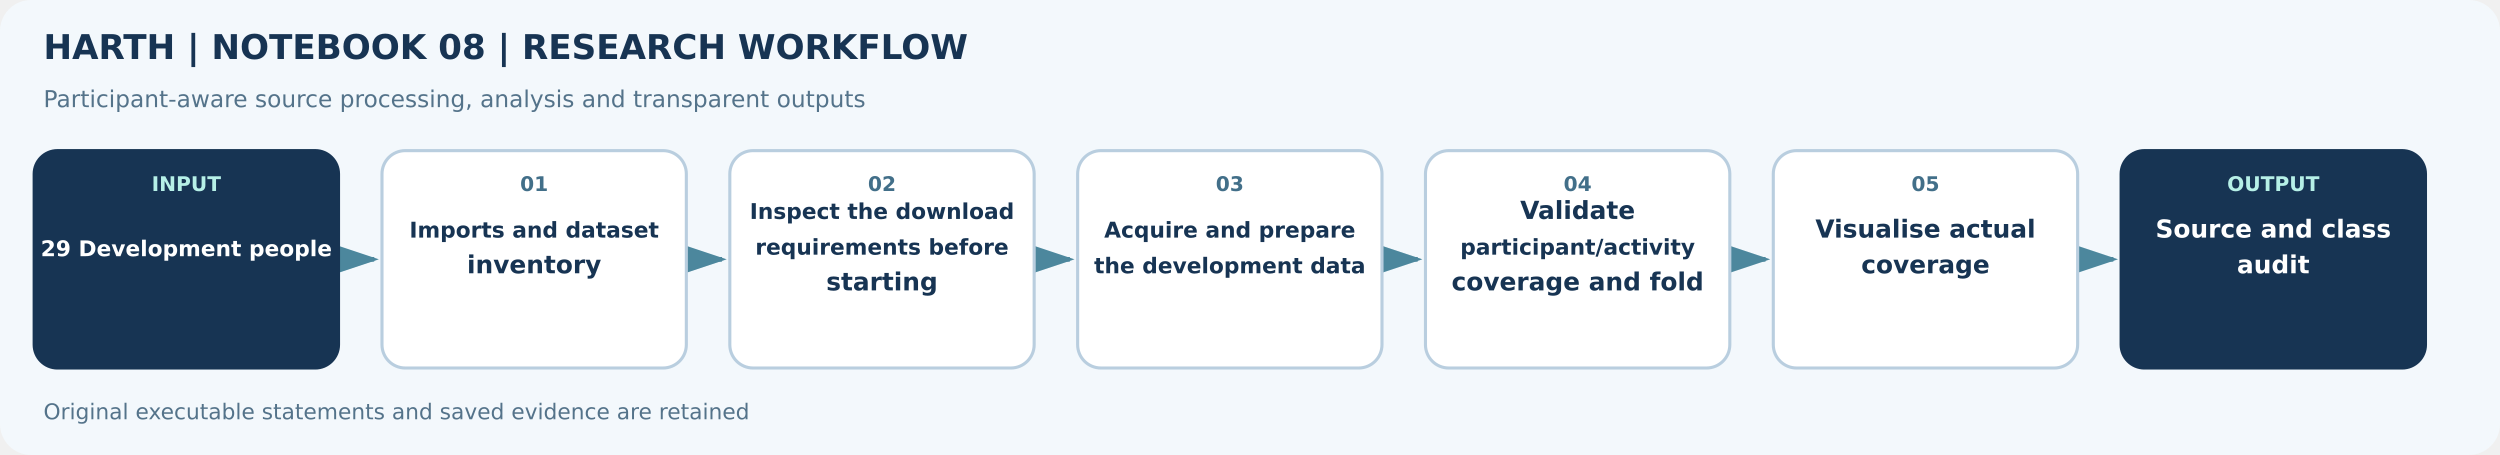
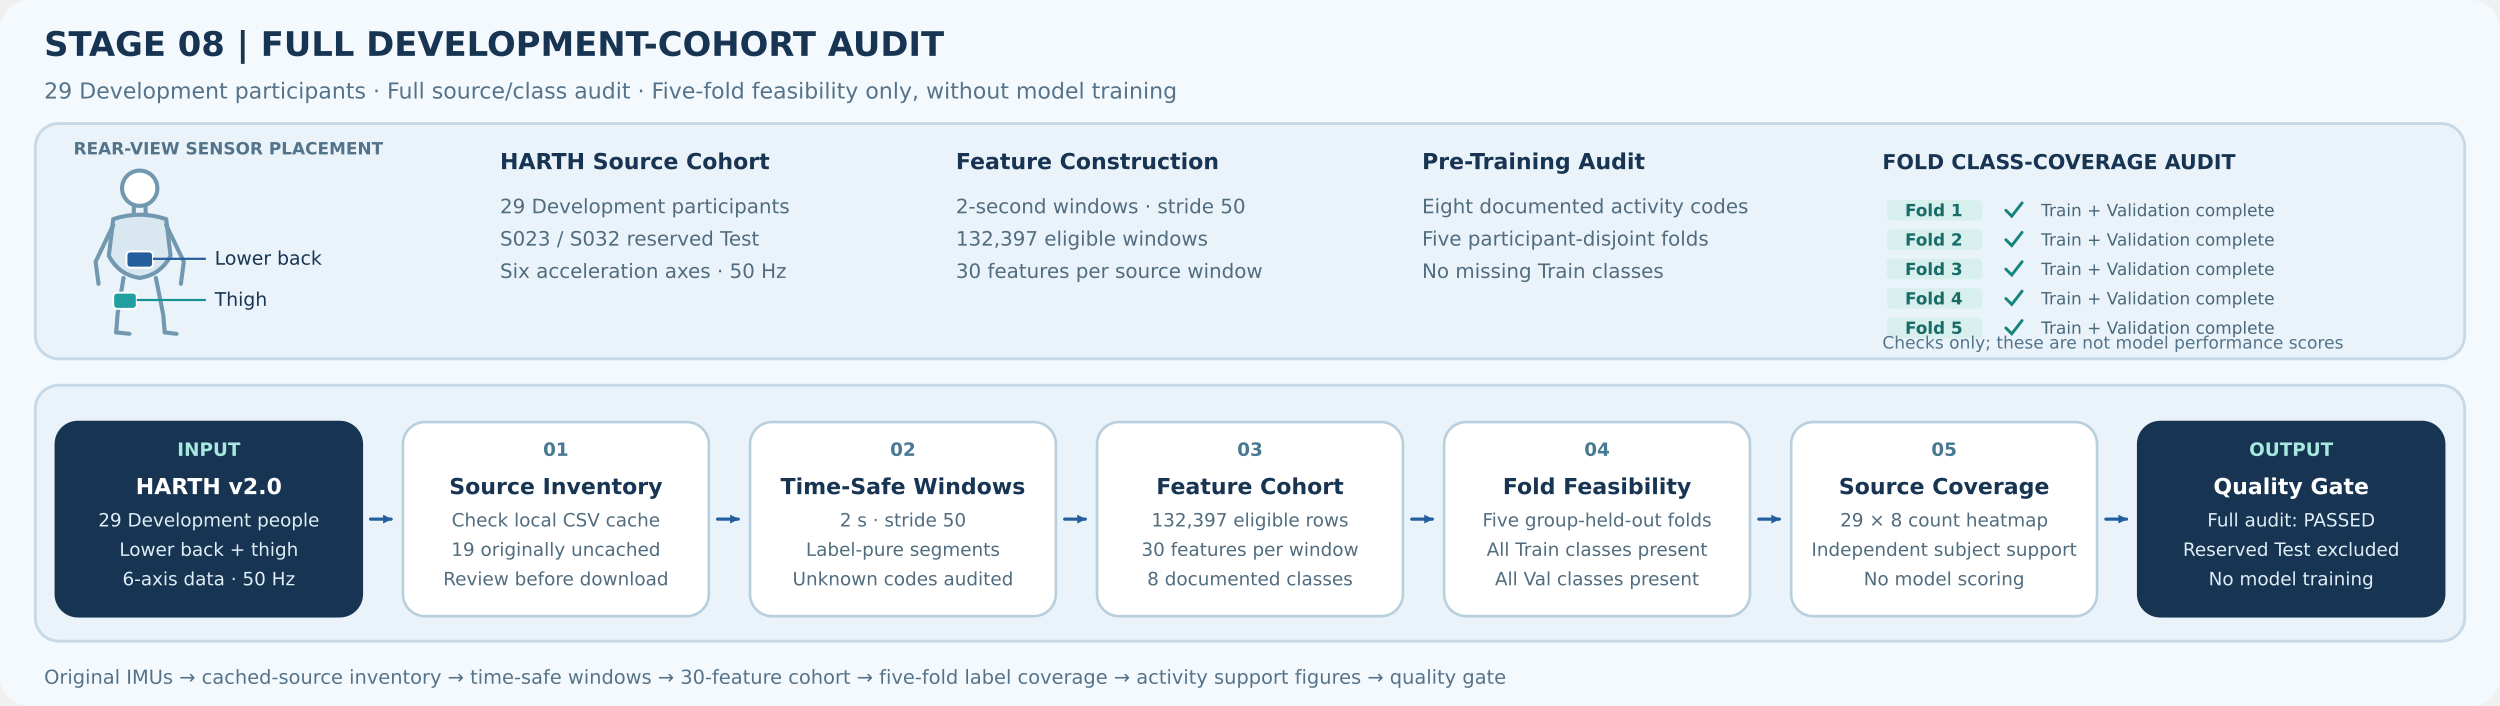
- <svg xmlns="http://www.w3.org/2000/svg" width="1610" height="293" viewBox="0 0 1610 293" role="img" aria-labelledby="title desc">
+ <svg xmlns="http://www.w3.org/2000/svg" width="1700" height="480" viewBox="0 0 1700 480" role="img" aria-labelledby="title desc">
  <defs>
-     <marker id="a" markerWidth="10" markerHeight="10" refX="8" refY="3" orient="auto">
-       <path d="M0 0 L0 6 L9 3 Z" fill="#4C879D" />
+     <marker id="small-arrow" markerUnits="userSpaceOnUse" markerWidth="6" markerHeight="6" refX="5.5" refY="3" orient="auto">
+       <path d="M0 0 L6 3 L0 6 Z" fill="#245E9D" />
    </marker>
  </defs>
-   <rect width="1610" height="293" rx="20" fill="#F3F8FC" />
-   <text x="28" y="38" font-family="DejaVu Sans, Arial, sans-serif" font-weight="700" font-size="22" fill="#173453">HARTH  |  NOTEBOOK 08  |  RESEARCH WORKFLOW</text>
-   <text x="28" y="69" font-family="DejaVu Sans, Arial, sans-serif" font-size="15" fill="#54738A">Participant-aware source processing, analysis and transparent outputs</text>
+   <rect width="1700" height="480" rx="20" fill="#F4F9FD" />
  <g font-family="DejaVu Sans, Arial, sans-serif">
-     <path d="M224 167 H241" stroke="#4C879D" stroke-width="3" marker-end="url(#a)" />
-     <path d="M448 167 H465" stroke="#4C879D" stroke-width="3" marker-end="url(#a)" />
-     <path d="M672 167 H689" stroke="#4C879D" stroke-width="3" marker-end="url(#a)" />
-     <path d="M896 167 H913" stroke="#4C879D" stroke-width="3" marker-end="url(#a)" />
-     <path d="M1120 167 H1137" stroke="#4C879D" stroke-width="3" marker-end="url(#a)" />
-     <path d="M1344 167 H1361" stroke="#4C879D" stroke-width="3" marker-end="url(#a)" />
-     <g>
-       <rect x="22" y="97" width="196" height="140" rx="15" fill="#173453" stroke="#173453" stroke-width="2" />
-       <text x="120" y="123" text-anchor="middle" font-size="13" font-weight="700" fill="#B6F0E7">INPUT</text>
-       <text x="120" y="165" text-anchor="middle" font-size="14" font-weight="600" fill="white">29 Development people</text>
+     <text x="30" y="38" font-size="23" font-weight="700" fill="#173453">STAGE 08 | FULL DEVELOPMENT-COHORT AUDIT</text>
+     <text x="30" y="67" font-size="15" fill="#54738A">29 Development participants · Full source/class audit · Five-fold feasibility only, without model training</text>
+     <rect x="24" y="84" width="1652" height="160" rx="16" fill="#EAF3FA" stroke="#C7D9E6" stroke-width="2" />
+     <rect x="24" y="262" width="1652" height="174" rx="16" fill="#EAF3FA" stroke="#C7D9E6" stroke-width="2" />
+     <g aria-label="Rear-view lower-back and thigh accelerometers">
+       <text x="50" y="105" font-size="11.5" font-weight="700" fill="#53738A">REAR-VIEW SENSOR PLACEMENT</text>
+       <g stroke="#7298B0" stroke-width="2.8" stroke-linecap="round" stroke-linejoin="round">
+         <circle cx="95" cy="128" r="12" fill="#FFFFFF" />
+         <path d="M91 140 L91 147 M99 140 L99 147" fill="none" />
+         <path d="M77 149 Q95 143 113 149 L116 174 Q109 187 95 189 Q81 187 74 174 Z" fill="#D9E7F1" />
+         <path d="M77 153 L65 178 L67 193 M113 153 L125 178 L123 193" fill="none" />
+         <path d="M84 189 L80 213 L79 226 M106 189 L111 214 L112 226" fill="none" />
+         <path d="M79 226 L88 227 M112 226 L120 227" fill="none" />
+       </g>
+       <rect x="86" y="171" width="18" height="11" rx="2.5" fill="#245E9D" stroke="#FFFFFF" stroke-width="1.3" />
+       <rect x="77" y="199" width="16" height="11" rx="2.5" fill="#22A0A0" stroke="#FFFFFF" stroke-width="1.3" />
+       <path d="M104 176 H140" stroke="#245E9D" stroke-width="1.5" />
+       <text x="146" y="180" font-size="12.8" fill="#173453">Lower back</text>
+       <path d="M93 204 H140" stroke="#15938F" stroke-width="1.5" />
+       <text x="146" y="208" font-size="12.8" fill="#173453">Thigh</text>
    </g>
    <g>
-       <rect x="246" y="97" width="196" height="140" rx="15" fill="white" stroke="#B9CEDF" stroke-width="2" />
-       <text x="344" y="123" text-anchor="middle" font-size="13" font-weight="700" fill="#426F89">01</text>
-       <text x="344" y="153" text-anchor="middle" font-size="14" font-weight="600" fill="#173453">Imports and dataset</text>
-       <text x="344" y="176" text-anchor="middle" font-size="16" font-weight="600" fill="#173453">inventory</text>
+       <text x="340" y="115" font-size="15" font-weight="700" fill="#173453">HARTH Source Cohort</text>
+       <text x="340" y="145" font-size="13.5" fill="#506C7E">29 Development participants</text>
+       <text x="340" y="167" font-size="13.5" fill="#506C7E">S023 / S032 reserved Test</text>
+       <text x="340" y="189" font-size="13.5" fill="#506C7E">Six acceleration axes · 50 Hz</text>
    </g>
    <g>
-       <rect x="470" y="97" width="196" height="140" rx="15" fill="white" stroke="#B9CEDF" stroke-width="2" />
-       <text x="568" y="123" text-anchor="middle" font-size="13" font-weight="700" fill="#426F89">02</text>
-       <text x="568" y="141" text-anchor="middle" font-size="14" font-weight="600" fill="#173453">Inspect the download</text>
-       <text x="568" y="164" text-anchor="middle" font-size="14" font-weight="600" fill="#173453">requirements before</text>
-       <text x="568" y="187" text-anchor="middle" font-size="16" font-weight="600" fill="#173453">starting</text>
+       <text x="650" y="115" font-size="15" font-weight="700" fill="#173453">Feature Construction</text>
+       <text x="650" y="145" font-size="13.5" fill="#506C7E">2-second windows · stride 50</text>
+       <text x="650" y="167" font-size="13.5" fill="#506C7E">132,397 eligible windows</text>
+       <text x="650" y="189" font-size="13.5" fill="#506C7E">30 features per source window</text>
    </g>
    <g>
-       <rect x="694" y="97" width="196" height="140" rx="15" fill="white" stroke="#B9CEDF" stroke-width="2" />
-       <text x="792" y="123" text-anchor="middle" font-size="13" font-weight="700" fill="#426F89">03</text>
-       <text x="792" y="153" text-anchor="middle" font-size="14" font-weight="600" fill="#173453">Acquire and prepare</text>
-       <text x="792" y="176" text-anchor="middle" font-size="14" font-weight="600" fill="#173453">the development data</text>
+       <text x="967" y="115" font-size="15" font-weight="700" fill="#173453">Pre-Training Audit</text>
+       <text x="967" y="145" font-size="13.5" fill="#506C7E">Eight documented activity codes</text>
+       <text x="967" y="167" font-size="13.5" fill="#506C7E">Five participant-disjoint folds</text>
+       <text x="967" y="189" font-size="13.5" fill="#506C7E">No missing Train classes</text>
    </g>
-     <g>
-       <rect x="918" y="97" width="196" height="140" rx="15" fill="white" stroke="#B9CEDF" stroke-width="2" />
-       <text x="1016" y="123" text-anchor="middle" font-size="13" font-weight="700" fill="#426F89">04</text>
-       <text x="1016" y="141" text-anchor="middle" font-size="16" font-weight="600" fill="#173453">Validate</text>
-       <text x="1016" y="164" text-anchor="middle" font-size="14" font-weight="600" fill="#173453">participant/activity</text>
-       <text x="1016" y="187" text-anchor="middle" font-size="16" font-weight="600" fill="#173453">coverage and fold</text>
+     <g aria-label="Recorded full task coverage in the five group folds">
+       <text x="1280" y="115" font-size="14" font-weight="700" fill="#173453">FOLD CLASS-COVERAGE AUDIT</text>
+       <g>
+         <rect x="1283" y="136" width="65" height="14" rx="3" fill="#D7EFED" />
+         <text x="1315" y="147" text-anchor="middle" font-size="11.4" font-weight="700" fill="#176C67">Fold 1</text>
+         <path d="M1364 143 l4 4 l7 -9" fill="none" stroke="#15847D" stroke-width="2" stroke-linecap="round" />
+         <text x="1388" y="147" font-size="11.5" fill="#486779">Train + Validation complete</text>
+       </g>
+       <g>
+         <rect x="1283" y="156" width="65" height="14" rx="3" fill="#D7EFED" />
+         <text x="1315" y="167" text-anchor="middle" font-size="11.4" font-weight="700" fill="#176C67">Fold 2</text>
+         <path d="M1364 163 l4 4 l7 -9" fill="none" stroke="#15847D" stroke-width="2" stroke-linecap="round" />
+         <text x="1388" y="167" font-size="11.5" fill="#486779">Train + Validation complete</text>
+       </g>
+       <g>
+         <rect x="1283" y="176" width="65" height="14" rx="3" fill="#D7EFED" />
+         <text x="1315" y="187" text-anchor="middle" font-size="11.4" font-weight="700" fill="#176C67">Fold 3</text>
+         <path d="M1364 183 l4 4 l7 -9" fill="none" stroke="#15847D" stroke-width="2" stroke-linecap="round" />
+         <text x="1388" y="187" font-size="11.5" fill="#486779">Train + Validation complete</text>
+       </g>
+       <g>
+         <rect x="1283" y="196" width="65" height="14" rx="3" fill="#D7EFED" />
+         <text x="1315" y="207" text-anchor="middle" font-size="11.4" font-weight="700" fill="#176C67">Fold 4</text>
+         <path d="M1364 203 l4 4 l7 -9" fill="none" stroke="#15847D" stroke-width="2" stroke-linecap="round" />
+         <text x="1388" y="207" font-size="11.5" fill="#486779">Train + Validation complete</text>
+       </g>
+       <g>
+         <rect x="1283" y="216" width="65" height="14" rx="3" fill="#D7EFED" />
+         <text x="1315" y="227" text-anchor="middle" font-size="11.4" font-weight="700" fill="#176C67">Fold 5</text>
+         <path d="M1364 223 l4 4 l7 -9" fill="none" stroke="#15847D" stroke-width="2" stroke-linecap="round" />
+         <text x="1388" y="227" font-size="11.5" fill="#486779">Train + Validation complete</text>
+       </g>
+       <text x="1280" y="237" font-size="11.6" fill="#53738A">Checks only; these are not model performance scores</text>
    </g>
-     <g>
-       <rect x="1142" y="97" width="196" height="140" rx="15" fill="white" stroke="#B9CEDF" stroke-width="2" />
-       <text x="1240" y="123" text-anchor="middle" font-size="13" font-weight="700" fill="#426F89">05</text>
-       <text x="1240" y="153" text-anchor="middle" font-size="16" font-weight="600" fill="#173453">Visualise actual</text>
-       <text x="1240" y="176" text-anchor="middle" font-size="16" font-weight="600" fill="#173453">coverage</text>
+     <g aria-label="Six short identical horizontal connectors">
+       <path d="M252 353 H266" fill="none" stroke="#245E9D" stroke-width="2.2" stroke-linecap="round" marker-end="url(#small-arrow)" />
+       <path d="M488 353 H502" fill="none" stroke="#245E9D" stroke-width="2.2" stroke-linecap="round" marker-end="url(#small-arrow)" />
+       <path d="M724 353 H738" fill="none" stroke="#245E9D" stroke-width="2.2" stroke-linecap="round" marker-end="url(#small-arrow)" />
+       <path d="M960 353 H974" fill="none" stroke="#245E9D" stroke-width="2.2" stroke-linecap="round" marker-end="url(#small-arrow)" />
+       <path d="M1196 353 H1210" fill="none" stroke="#245E9D" stroke-width="2.2" stroke-linecap="round" marker-end="url(#small-arrow)" />
+       <path d="M1432 353 H1446" fill="none" stroke="#245E9D" stroke-width="2.2" stroke-linecap="round" marker-end="url(#small-arrow)" />
    </g>
-     <g>
-       <rect x="1366" y="97" width="196" height="140" rx="15" fill="#173453" stroke="#173453" stroke-width="2" />
-       <text x="1464" y="123" text-anchor="middle" font-size="13" font-weight="700" fill="#B6F0E7">OUTPUT</text>
-       <text x="1464" y="153" text-anchor="middle" font-size="16" font-weight="600" fill="white">Source and class</text>
-       <text x="1464" y="176" text-anchor="middle" font-size="16" font-weight="600" fill="white">audit</text>
+     <g aria-label="Seven source-grounded processing blocks">
+       <g class="process-block">
+         <rect x="38" y="287" width="208" height="132" rx="15" fill="#173453" stroke="#173453" stroke-width="1.8" />
+         <text x="142" y="310" text-anchor="middle" font-size="12.5" font-weight="700" fill="#A7E9DF">INPUT</text>
+         <text x="142" y="336" text-anchor="middle" font-size="15" font-weight="700" fill="#FFFFFF">HARTH v2.0</text>
+         <text x="142" y="358" text-anchor="middle" font-size="12.5" fill="#DFEDF4">29 Development people</text>
+         <text x="142" y="378" text-anchor="middle" font-size="12.5" fill="#DFEDF4">Lower back + thigh</text>
+         <text x="142" y="398" text-anchor="middle" font-size="12.5" fill="#DFEDF4">6-axis data · 50 Hz</text>
+       </g>
+       <g class="process-block">
+         <rect x="274" y="287" width="208" height="132" rx="15" fill="#FFFFFF" stroke="#B8CFDE" stroke-width="1.8" />
+         <text x="378" y="310" text-anchor="middle" font-size="12.5" font-weight="700" fill="#497992">01</text>
+         <text x="378" y="336" text-anchor="middle" font-size="15" font-weight="700" fill="#173453">Source Inventory</text>
+         <text x="378" y="358" text-anchor="middle" font-size="12.5" fill="#506C7E">Check local CSV cache</text>
+         <text x="378" y="378" text-anchor="middle" font-size="12.5" fill="#506C7E">19 originally uncached</text>
+         <text x="378" y="398" text-anchor="middle" font-size="12.5" fill="#506C7E">Review before download</text>
+       </g>
+       <g class="process-block">
+         <rect x="510" y="287" width="208" height="132" rx="15" fill="#FFFFFF" stroke="#B8CFDE" stroke-width="1.8" />
+         <text x="614" y="310" text-anchor="middle" font-size="12.5" font-weight="700" fill="#497992">02</text>
+         <text x="614" y="336" text-anchor="middle" font-size="15" font-weight="700" fill="#173453">Time-Safe Windows</text>
+         <text x="614" y="358" text-anchor="middle" font-size="12.5" fill="#506C7E">2 s · stride 50</text>
+         <text x="614" y="378" text-anchor="middle" font-size="12.5" fill="#506C7E">Label-pure segments</text>
+         <text x="614" y="398" text-anchor="middle" font-size="12.5" fill="#506C7E">Unknown codes audited</text>
+       </g>
+       <g class="process-block">
+         <rect x="746" y="287" width="208" height="132" rx="15" fill="#FFFFFF" stroke="#B8CFDE" stroke-width="1.8" />
+         <text x="850" y="310" text-anchor="middle" font-size="12.5" font-weight="700" fill="#497992">03</text>
+         <text x="850" y="336" text-anchor="middle" font-size="15" font-weight="700" fill="#173453">Feature Cohort</text>
+         <text x="850" y="358" text-anchor="middle" font-size="12.5" fill="#506C7E">132,397 eligible rows</text>
+         <text x="850" y="378" text-anchor="middle" font-size="12.5" fill="#506C7E">30 features per window</text>
+         <text x="850" y="398" text-anchor="middle" font-size="12.5" fill="#506C7E">8 documented classes</text>
+       </g>
+       <g class="process-block">
+         <rect x="982" y="287" width="208" height="132" rx="15" fill="#FFFFFF" stroke="#B8CFDE" stroke-width="1.8" />
+         <text x="1086" y="310" text-anchor="middle" font-size="12.5" font-weight="700" fill="#497992">04</text>
+         <text x="1086" y="336" text-anchor="middle" font-size="15" font-weight="700" fill="#173453">Fold Feasibility</text>
+         <text x="1086" y="358" text-anchor="middle" font-size="12.5" fill="#506C7E">Five group-held-out folds</text>
+         <text x="1086" y="378" text-anchor="middle" font-size="12.5" fill="#506C7E">All Train classes present</text>
+         <text x="1086" y="398" text-anchor="middle" font-size="12.5" fill="#506C7E">All Val classes present</text>
+       </g>
+       <g class="process-block">
+         <rect x="1218" y="287" width="208" height="132" rx="15" fill="#FFFFFF" stroke="#B8CFDE" stroke-width="1.8" />
+         <text x="1322" y="310" text-anchor="middle" font-size="12.5" font-weight="700" fill="#497992">05</text>
+         <text x="1322" y="336" text-anchor="middle" font-size="15" font-weight="700" fill="#173453">Source Coverage</text>
+         <text x="1322" y="358" text-anchor="middle" font-size="12.5" fill="#506C7E">29 × 8 count heatmap</text>
+         <text x="1322" y="378" text-anchor="middle" font-size="12.5" fill="#506C7E">Independent subject support</text>
+         <text x="1322" y="398" text-anchor="middle" font-size="12.5" fill="#506C7E">No model scoring</text>
+       </g>
+       <g class="process-block">
+         <rect x="1454" y="287" width="208" height="132" rx="15" fill="#173453" stroke="#173453" stroke-width="1.8" />
+         <text x="1558" y="310" text-anchor="middle" font-size="12.5" font-weight="700" fill="#A7E9DF">OUTPUT</text>
+         <text x="1558" y="336" text-anchor="middle" font-size="15" font-weight="700" fill="#FFFFFF">Quality Gate</text>
+         <text x="1558" y="358" text-anchor="middle" font-size="12.5" fill="#DFEDF4">Full audit: PASSED</text>
+         <text x="1558" y="378" text-anchor="middle" font-size="12.5" fill="#DFEDF4">Reserved Test excluded</text>
+         <text x="1558" y="398" text-anchor="middle" font-size="12.5" fill="#DFEDF4">No model training</text>
+       </g>
    </g>
+     <text x="30" y="465" font-size="13.2" fill="#54738A">Original IMUs → cached-source inventory → time-safe windows → 30-feature cohort → five-fold label coverage → activity support figures → quality gate</text>
  </g>
-   <text x="28" y="270" font-family="DejaVu Sans, Arial, sans-serif" font-size="14" fill="#54738A">Original executable statements and saved evidence are retained</text>
</svg>
